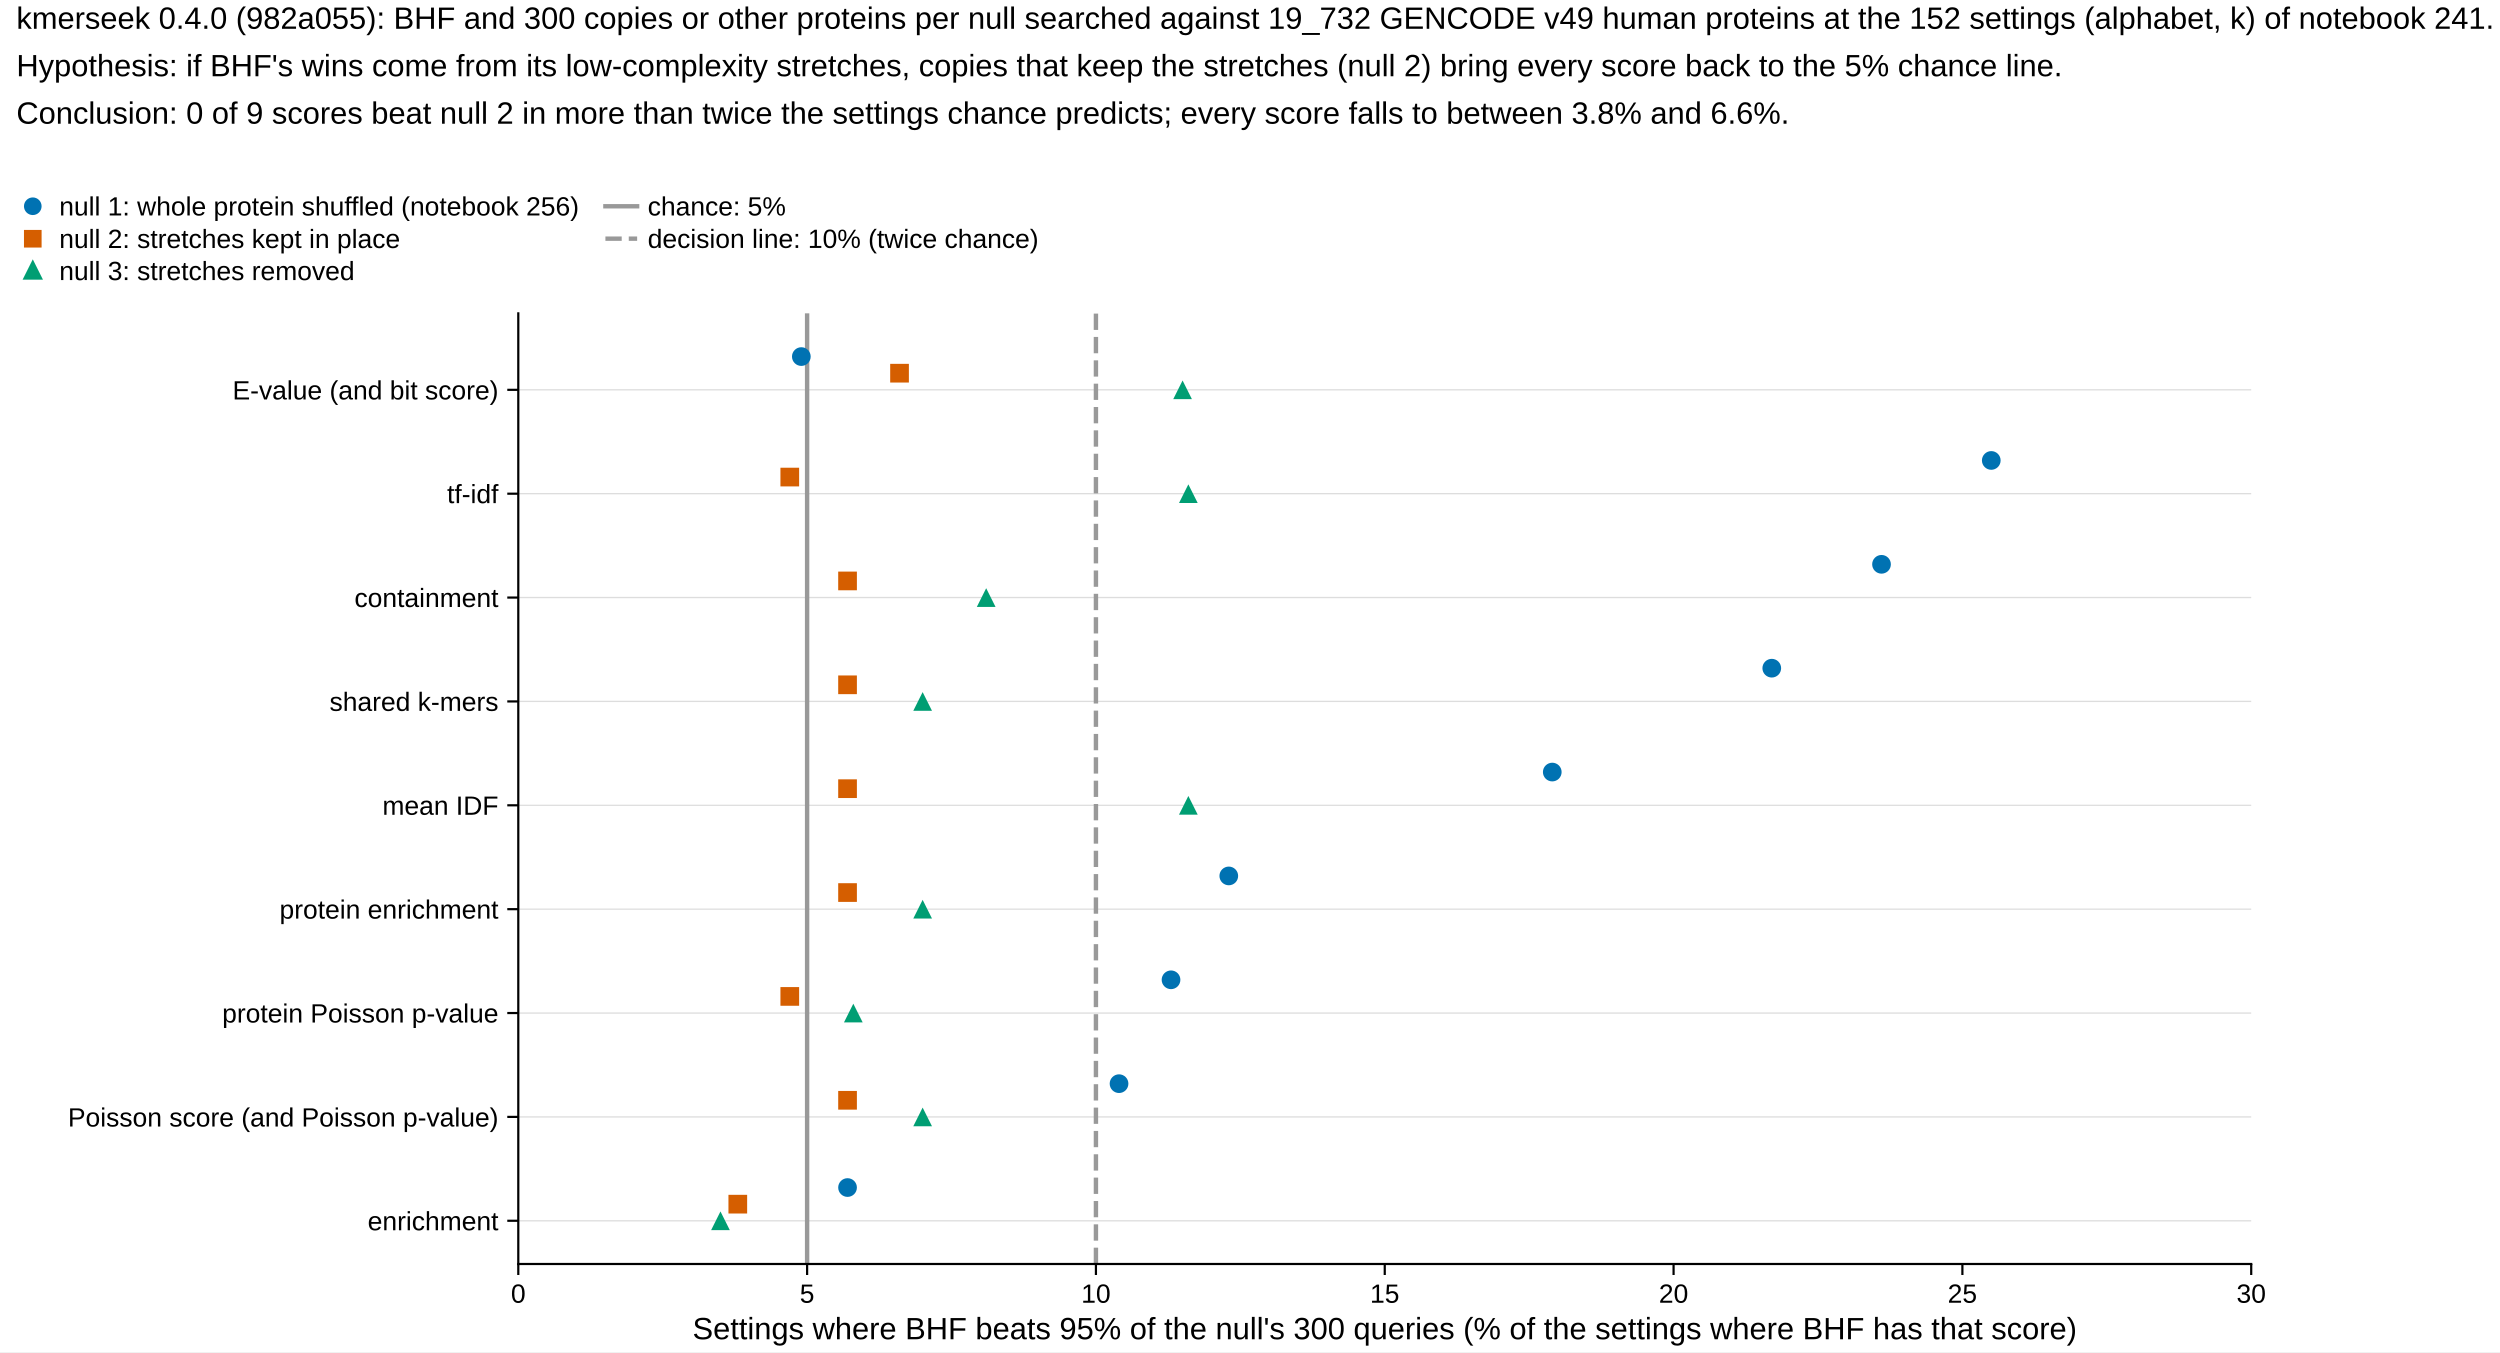
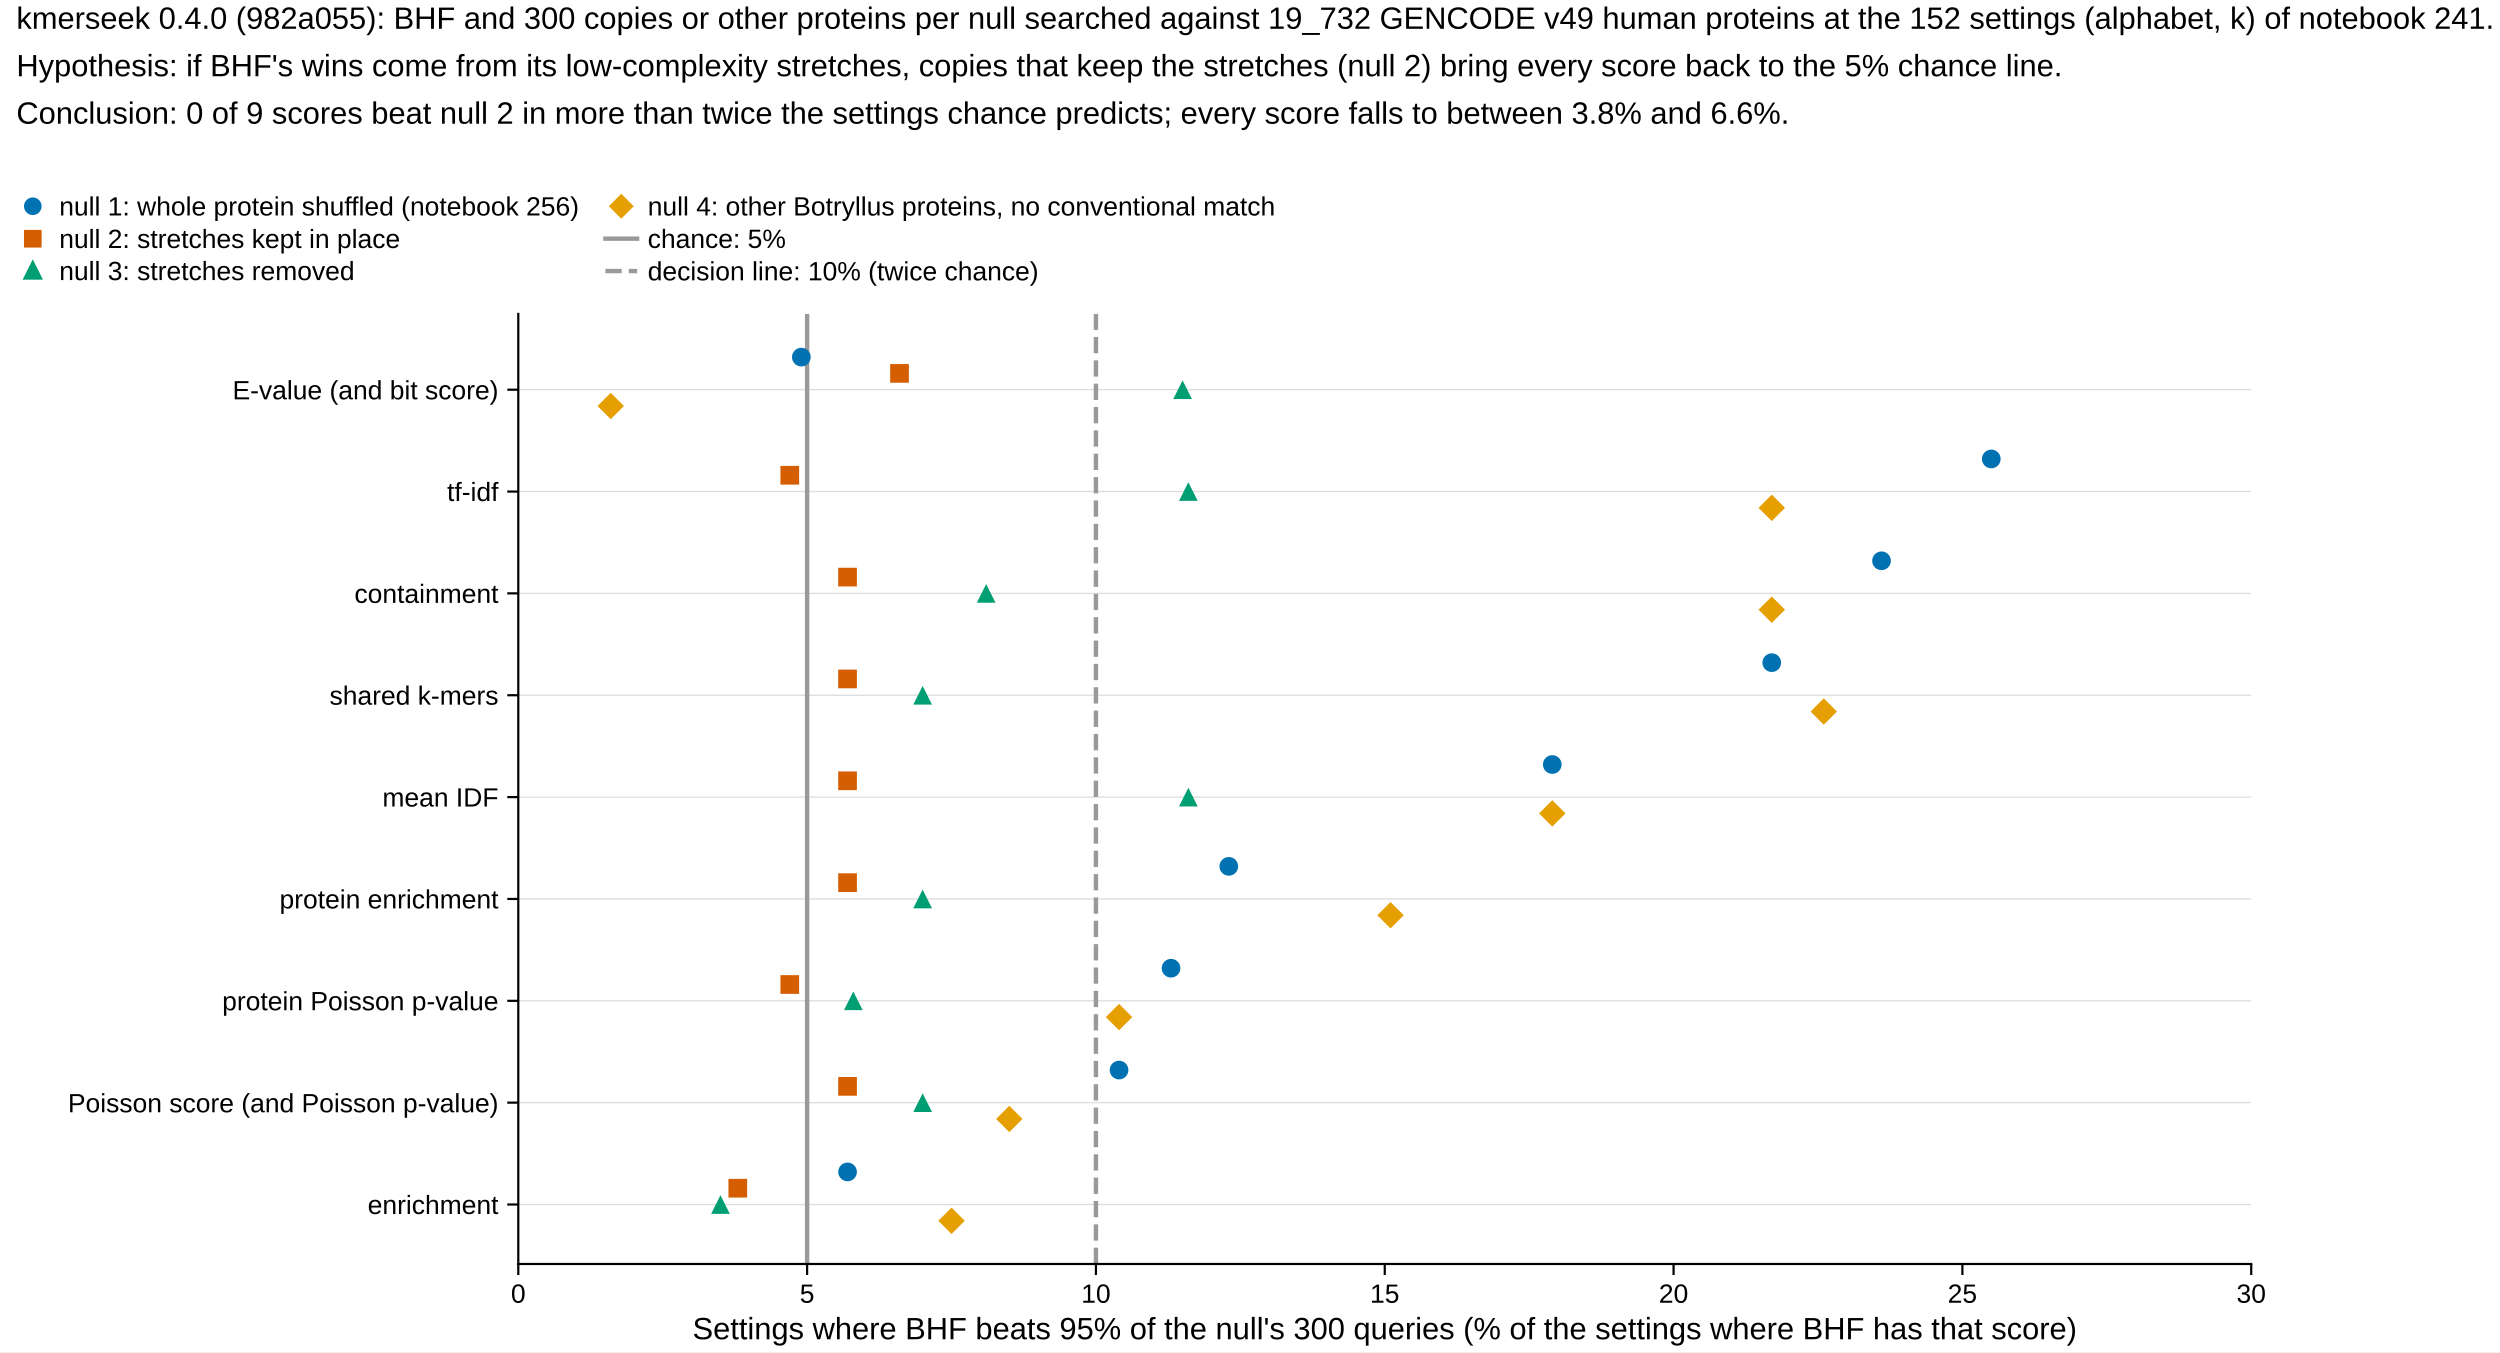
<svg xmlns="http://www.w3.org/2000/svg" xmlns:xlink="http://www.w3.org/1999/xlink" width="567.4pt" height="306.872pt" viewBox="0 0 567.4 306.872" version="1.1">
  <defs>
    <style type="text/css">*{stroke-linejoin: round; stroke-linecap: butt}</style>
  </defs>
  <g id="figure_1">
    <g id="patch_1">
      <path d="M 0 306.872  L 567.4 306.872  L 567.4 0  L 0 0  z " style="fill: #ffffff" />
    </g>
    <g id="axes_1">
      <g id="patch_2">
-         <path d="M 117.631 286.876  L 510.935 286.876  L 510.935 71.121  L 117.631 71.121  z " style="fill: #ffffff" />
+         <path d="M 117.631 286.876  L 510.935 286.876  L 510.935 71.246  L 117.631 71.246  z " style="fill: #ffffff" />
      </g>
      <g id="line2d_1">
-         <path d="M 117.631 88.472  L 510.935 88.472  " clip-path="url(#pea05149769)" style="fill: none; stroke: #dddddd; stroke-width: 0.3; stroke-linecap: square" />
+         <path d="M 117.631 88.444  L 510.935 88.444  " clip-path="url(#p292970a6af)" style="fill: none; stroke: #dddddd; stroke-width: 0.3; stroke-linecap: square" />
      </g>
      <g id="line2d_2">
-         <path d="M 117.631 112.047  L 510.935 112.047  " clip-path="url(#pea05149769)" style="fill: none; stroke: #dddddd; stroke-width: 0.3; stroke-linecap: square" />
+         <path d="M 117.631 111.561  L 510.935 111.561  " clip-path="url(#p292970a6af)" style="fill: none; stroke: #dddddd; stroke-width: 0.3; stroke-linecap: square" />
      </g>
      <g id="line2d_3">
-         <path d="M 117.631 135.621  L 510.935 135.621  " clip-path="url(#pea05149769)" style="fill: none; stroke: #dddddd; stroke-width: 0.3; stroke-linecap: square" />
+         <path d="M 117.631 134.677  L 510.935 134.677  " clip-path="url(#p292970a6af)" style="fill: none; stroke: #dddddd; stroke-width: 0.3; stroke-linecap: square" />
      </g>
      <g id="line2d_4">
-         <path d="M 117.631 159.196  L 510.935 159.196  " clip-path="url(#pea05149769)" style="fill: none; stroke: #dddddd; stroke-width: 0.3; stroke-linecap: square" />
+         <path d="M 117.631 157.794  L 510.935 157.794  " clip-path="url(#p292970a6af)" style="fill: none; stroke: #dddddd; stroke-width: 0.3; stroke-linecap: square" />
      </g>
      <g id="line2d_5">
-         <path d="M 117.631 182.77  L 510.935 182.77  " clip-path="url(#pea05149769)" style="fill: none; stroke: #dddddd; stroke-width: 0.3; stroke-linecap: square" />
+         <path d="M 117.631 180.91  L 510.935 180.91  " clip-path="url(#p292970a6af)" style="fill: none; stroke: #dddddd; stroke-width: 0.3; stroke-linecap: square" />
      </g>
      <g id="line2d_6">
-         <path d="M 117.631 206.345  L 510.935 206.345  " clip-path="url(#pea05149769)" style="fill: none; stroke: #dddddd; stroke-width: 0.3; stroke-linecap: square" />
+         <path d="M 117.631 204.026  L 510.935 204.026  " clip-path="url(#p292970a6af)" style="fill: none; stroke: #dddddd; stroke-width: 0.3; stroke-linecap: square" />
      </g>
      <g id="line2d_7">
-         <path d="M 117.631 229.92  L 510.935 229.92  " clip-path="url(#pea05149769)" style="fill: none; stroke: #dddddd; stroke-width: 0.3; stroke-linecap: square" />
+         <path d="M 117.631 227.143  L 510.935 227.143  " clip-path="url(#p292970a6af)" style="fill: none; stroke: #dddddd; stroke-width: 0.3; stroke-linecap: square" />
      </g>
      <g id="line2d_8">
-         <path d="M 117.631 253.494  L 510.935 253.494  " clip-path="url(#pea05149769)" style="fill: none; stroke: #dddddd; stroke-width: 0.3; stroke-linecap: square" />
+         <path d="M 117.631 250.259  L 510.935 250.259  " clip-path="url(#p292970a6af)" style="fill: none; stroke: #dddddd; stroke-width: 0.3; stroke-linecap: square" />
      </g>
      <g id="line2d_9">
-         <path d="M 117.631 277.069  L 510.935 277.069  " clip-path="url(#pea05149769)" style="fill: none; stroke: #dddddd; stroke-width: 0.3; stroke-linecap: square" />
+         <path d="M 117.631 273.376  L 510.935 273.376  " clip-path="url(#p292970a6af)" style="fill: none; stroke: #dddddd; stroke-width: 0.3; stroke-linecap: square" />
      </g>
      <g id="matplotlib.axis_1">
        <g id="xtick_1">
          <g id="line2d_10">
            <defs>
-               <path id="mcb26e55c00" d="M 0 0  L 0 2.5  " style="stroke: #000000; stroke-width: 0.5" />
+               <path id="m4c46d4a5a5" d="M 0 0  L 0 2.5  " style="stroke: #000000; stroke-width: 0.5" />
            </defs>
            <g>
-               <use xlink:href="#mcb26e55c00" x="117.631" y="286.876" style="stroke: #000000; stroke-width: 0.5" />
+               <use xlink:href="#m4c46d4a5a5" x="117.631" y="286.876" style="stroke: #000000; stroke-width: 0.5" />
            </g>
          </g>
          <g id="text_1">
            <text style="font-size: 6px; font-family: 'Arial', 'Helvetica', 'Liberation Sans', 'DejaVu Sans', sans-serif; text-anchor: middle" x="117.631" y="295.67" transform="rotate(-0 117.6312 295.6703)">0</text>
          </g>
        </g>
        <g id="xtick_2">
          <g id="line2d_11">
            <g>
-               <use xlink:href="#mcb26e55c00" x="183.182" y="286.876" style="stroke: #000000; stroke-width: 0.5" />
+               <use xlink:href="#m4c46d4a5a5" x="183.182" y="286.876" style="stroke: #000000; stroke-width: 0.5" />
            </g>
          </g>
          <g id="text_2">
            <text style="font-size: 6px; font-family: 'Arial', 'Helvetica', 'Liberation Sans', 'DejaVu Sans', sans-serif; text-anchor: middle" x="183.182" y="295.67" transform="rotate(-0 183.1818 295.6703)">5</text>
          </g>
        </g>
        <g id="xtick_3">
          <g id="line2d_12">
            <g>
-               <use xlink:href="#mcb26e55c00" x="248.732" y="286.876" style="stroke: #000000; stroke-width: 0.5" />
+               <use xlink:href="#m4c46d4a5a5" x="248.732" y="286.876" style="stroke: #000000; stroke-width: 0.5" />
            </g>
          </g>
          <g id="text_3">
            <text style="font-size: 6px; font-family: 'Arial', 'Helvetica', 'Liberation Sans', 'DejaVu Sans', sans-serif; text-anchor: middle" x="248.732" y="295.67" transform="rotate(-0 248.7325 295.6703)">10</text>
          </g>
        </g>
        <g id="xtick_4">
          <g id="line2d_13">
            <g>
-               <use xlink:href="#mcb26e55c00" x="314.283" y="286.876" style="stroke: #000000; stroke-width: 0.5" />
+               <use xlink:href="#m4c46d4a5a5" x="314.283" y="286.876" style="stroke: #000000; stroke-width: 0.5" />
            </g>
          </g>
          <g id="text_4">
            <text style="font-size: 6px; font-family: 'Arial', 'Helvetica', 'Liberation Sans', 'DejaVu Sans', sans-serif; text-anchor: middle" x="314.283" y="295.67" transform="rotate(-0 314.2831 295.6703)">15</text>
          </g>
        </g>
        <g id="xtick_5">
          <g id="line2d_14">
            <g>
-               <use xlink:href="#mcb26e55c00" x="379.834" y="286.876" style="stroke: #000000; stroke-width: 0.5" />
+               <use xlink:href="#m4c46d4a5a5" x="379.834" y="286.876" style="stroke: #000000; stroke-width: 0.5" />
            </g>
          </g>
          <g id="text_5">
            <text style="font-size: 6px; font-family: 'Arial', 'Helvetica', 'Liberation Sans', 'DejaVu Sans', sans-serif; text-anchor: middle" x="379.834" y="295.67" transform="rotate(-0 379.8338 295.6703)">20</text>
          </g>
        </g>
        <g id="xtick_6">
          <g id="line2d_15">
            <g>
-               <use xlink:href="#mcb26e55c00" x="445.384" y="286.876" style="stroke: #000000; stroke-width: 0.5" />
+               <use xlink:href="#m4c46d4a5a5" x="445.384" y="286.876" style="stroke: #000000; stroke-width: 0.5" />
            </g>
          </g>
          <g id="text_6">
            <text style="font-size: 6px; font-family: 'Arial', 'Helvetica', 'Liberation Sans', 'DejaVu Sans', sans-serif; text-anchor: middle" x="445.384" y="295.67" transform="rotate(-0 445.3844 295.6703)">25</text>
          </g>
        </g>
        <g id="xtick_7">
          <g id="line2d_16">
            <g>
-               <use xlink:href="#mcb26e55c00" x="510.935" y="286.876" style="stroke: #000000; stroke-width: 0.5" />
+               <use xlink:href="#m4c46d4a5a5" x="510.935" y="286.876" style="stroke: #000000; stroke-width: 0.5" />
            </g>
          </g>
          <g id="text_7">
            <text style="font-size: 6px; font-family: 'Arial', 'Helvetica', 'Liberation Sans', 'DejaVu Sans', sans-serif; text-anchor: middle" x="510.935" y="295.67" transform="rotate(-0 510.9351 295.6703)">30</text>
          </g>
        </g>
        <g id="text_8">
          <text style="font-size: 7px; font-family: 'Arial', 'Helvetica', 'Liberation Sans', 'DejaVu Sans', sans-serif; text-anchor: middle" x="314.283" y="303.959" transform="rotate(-0 314.2831 303.9586)">Settings where BHF beats 95% of the null's 300 queries (% of the settings where BHF has that score)</text>
        </g>
      </g>
      <g id="matplotlib.axis_2">
        <g id="ytick_1">
          <g id="line2d_17">
            <defs>
-               <path id="m9824ec72f1" d="M 0 0  L -2.5 0  " style="stroke: #000000; stroke-width: 0.5" />
+               <path id="m857412a46a" d="M 0 0  L -2.5 0  " style="stroke: #000000; stroke-width: 0.5" />
            </defs>
            <g>
-               <use xlink:href="#m9824ec72f1" x="117.631" y="88.472" style="stroke: #000000; stroke-width: 0.5" />
+               <use xlink:href="#m857412a46a" x="117.631" y="88.444" style="stroke: #000000; stroke-width: 0.5" />
            </g>
          </g>
          <g id="text_9">
-             <text style="font-size: 6px; font-family: 'Arial', 'Helvetica', 'Liberation Sans', 'DejaVu Sans', sans-serif; text-anchor: end" x="113.131" y="90.656" transform="rotate(-0 113.1312 90.65615)">E-value (and bit score)</text>
+             <text style="font-size: 6px; font-family: 'Arial', 'Helvetica', 'Liberation Sans', 'DejaVu Sans', sans-serif; text-anchor: end" x="113.131" y="90.628" transform="rotate(-0 113.1312 90.62828)">E-value (and bit score)</text>
          </g>
        </g>
        <g id="ytick_2">
          <g id="line2d_18">
            <g>
-               <use xlink:href="#m9824ec72f1" x="117.631" y="112.047" style="stroke: #000000; stroke-width: 0.5" />
+               <use xlink:href="#m857412a46a" x="117.631" y="111.561" style="stroke: #000000; stroke-width: 0.5" />
            </g>
          </g>
          <g id="text_10">
-             <text style="font-size: 6px; font-family: 'Arial', 'Helvetica', 'Liberation Sans', 'DejaVu Sans', sans-serif; text-anchor: end" x="113.131" y="114.194" transform="rotate(-0 113.1312 114.1941)">tf-idf</text>
+             <text style="font-size: 6px; font-family: 'Arial', 'Helvetica', 'Liberation Sans', 'DejaVu Sans', sans-serif; text-anchor: end" x="113.131" y="113.708" transform="rotate(-0 113.1312 113.7081)">tf-idf</text>
          </g>
        </g>
        <g id="ytick_3">
          <g id="line2d_19">
            <g>
-               <use xlink:href="#m9824ec72f1" x="117.631" y="135.621" style="stroke: #000000; stroke-width: 0.5" />
+               <use xlink:href="#m857412a46a" x="117.631" y="134.677" style="stroke: #000000; stroke-width: 0.5" />
            </g>
          </g>
          <g id="text_11">
-             <text style="font-size: 6px; font-family: 'Arial', 'Helvetica', 'Liberation Sans', 'DejaVu Sans', sans-serif; text-anchor: end" x="113.131" y="137.769" transform="rotate(-0 113.1312 137.7687)">containment</text>
+             <text style="font-size: 6px; font-family: 'Arial', 'Helvetica', 'Liberation Sans', 'DejaVu Sans', sans-serif; text-anchor: end" x="113.131" y="136.825" transform="rotate(-0 113.1312 136.8245)">containment</text>
          </g>
        </g>
        <g id="ytick_4">
          <g id="line2d_20">
            <g>
-               <use xlink:href="#m9824ec72f1" x="117.631" y="159.196" style="stroke: #000000; stroke-width: 0.5" />
+               <use xlink:href="#m857412a46a" x="117.631" y="157.794" style="stroke: #000000; stroke-width: 0.5" />
            </g>
          </g>
          <g id="text_12">
-             <text style="font-size: 6px; font-family: 'Arial', 'Helvetica', 'Liberation Sans', 'DejaVu Sans', sans-serif; text-anchor: end" x="113.131" y="161.343" transform="rotate(-0 113.1312 161.3432)">shared k-mers</text>
+             <text style="font-size: 6px; font-family: 'Arial', 'Helvetica', 'Liberation Sans', 'DejaVu Sans', sans-serif; text-anchor: end" x="113.131" y="159.941" transform="rotate(-0 113.1312 159.9409)">shared k-mers</text>
          </g>
        </g>
        <g id="ytick_5">
          <g id="line2d_21">
            <g>
-               <use xlink:href="#m9824ec72f1" x="117.631" y="182.77" style="stroke: #000000; stroke-width: 0.5" />
+               <use xlink:href="#m857412a46a" x="117.631" y="180.91" style="stroke: #000000; stroke-width: 0.5" />
            </g>
          </g>
          <g id="text_13">
-             <text style="font-size: 6px; font-family: 'Arial', 'Helvetica', 'Liberation Sans', 'DejaVu Sans', sans-serif; text-anchor: end" x="113.131" y="184.918" transform="rotate(-0 113.1312 184.9178)">mean IDF</text>
+             <text style="font-size: 6px; font-family: 'Arial', 'Helvetica', 'Liberation Sans', 'DejaVu Sans', sans-serif; text-anchor: end" x="113.131" y="183.057" transform="rotate(-0 113.1312 183.0574)">mean IDF</text>
          </g>
        </g>
        <g id="ytick_6">
          <g id="line2d_22">
            <g>
-               <use xlink:href="#m9824ec72f1" x="117.631" y="206.345" style="stroke: #000000; stroke-width: 0.5" />
+               <use xlink:href="#m857412a46a" x="117.631" y="204.026" style="stroke: #000000; stroke-width: 0.5" />
            </g>
          </g>
          <g id="text_14">
-             <text style="font-size: 6px; font-family: 'Arial', 'Helvetica', 'Liberation Sans', 'DejaVu Sans', sans-serif; text-anchor: end" x="113.131" y="208.492" transform="rotate(-0 113.1312 208.4923)">protein enrichment</text>
+             <text style="font-size: 6px; font-family: 'Arial', 'Helvetica', 'Liberation Sans', 'DejaVu Sans', sans-serif; text-anchor: end" x="113.131" y="206.174" transform="rotate(-0 113.1312 206.1738)">protein enrichment</text>
          </g>
        </g>
        <g id="ytick_7">
          <g id="line2d_23">
            <g>
-               <use xlink:href="#m9824ec72f1" x="117.631" y="229.92" style="stroke: #000000; stroke-width: 0.5" />
+               <use xlink:href="#m857412a46a" x="117.631" y="227.143" style="stroke: #000000; stroke-width: 0.5" />
            </g>
          </g>
          <g id="text_15">
-             <text style="font-size: 6px; font-family: 'Arial', 'Helvetica', 'Liberation Sans', 'DejaVu Sans', sans-serif; text-anchor: end" x="113.131" y="232.067" transform="rotate(-0 113.1312 232.0669)">protein Poisson p-value</text>
+             <text style="font-size: 6px; font-family: 'Arial', 'Helvetica', 'Liberation Sans', 'DejaVu Sans', sans-serif; text-anchor: end" x="113.131" y="229.29" transform="rotate(-0 113.1312 229.2902)">protein Poisson p-value</text>
          </g>
        </g>
        <g id="ytick_8">
          <g id="line2d_24">
            <g>
-               <use xlink:href="#m9824ec72f1" x="117.631" y="253.494" style="stroke: #000000; stroke-width: 0.5" />
+               <use xlink:href="#m857412a46a" x="117.631" y="250.259" style="stroke: #000000; stroke-width: 0.5" />
            </g>
          </g>
          <g id="text_16">
-             <text style="font-size: 6px; font-family: 'Arial', 'Helvetica', 'Liberation Sans', 'DejaVu Sans', sans-serif; text-anchor: end" x="113.131" y="255.678" transform="rotate(-0 113.1312 255.678)">Poisson score (and Poisson p-value)</text>
+             <text style="font-size: 6px; font-family: 'Arial', 'Helvetica', 'Liberation Sans', 'DejaVu Sans', sans-serif; text-anchor: end" x="113.131" y="252.443" transform="rotate(-0 113.1312 252.4431)">Poisson score (and Poisson p-value)</text>
          </g>
        </g>
        <g id="ytick_9">
          <g id="line2d_25">
            <g>
-               <use xlink:href="#m9824ec72f1" x="117.631" y="277.069" style="stroke: #000000; stroke-width: 0.5" />
+               <use xlink:href="#m857412a46a" x="117.631" y="273.376" style="stroke: #000000; stroke-width: 0.5" />
            </g>
          </g>
          <g id="text_17">
-             <text style="font-size: 6px; font-family: 'Arial', 'Helvetica', 'Liberation Sans', 'DejaVu Sans', sans-serif; text-anchor: end" x="113.131" y="279.216" transform="rotate(-0 113.1312 279.216)">enrichment</text>
+             <text style="font-size: 6px; font-family: 'Arial', 'Helvetica', 'Liberation Sans', 'DejaVu Sans', sans-serif; text-anchor: end" x="113.131" y="275.523" transform="rotate(-0 113.1312 275.523)">enrichment</text>
          </g>
        </g>
      </g>
      <g id="line2d_26">
-         <path d="M 183.182 286.876  L 183.182 71.121  " clip-path="url(#pea05149769)" style="fill: none; stroke: #999999; stroke-linecap: square" />
+         <path d="M 183.182 286.876  L 183.182 71.246  " clip-path="url(#p292970a6af)" style="fill: none; stroke: #999999; stroke-linecap: square" />
      </g>
      <g id="line2d_27">
-         <path d="M 248.732 286.876  L 248.732 71.121  " clip-path="url(#pea05149769)" style="fill: none; stroke-dasharray: 3.7,1.6; stroke-dashoffset: 0; stroke: #999999" />
+         <path d="M 248.732 286.876  L 248.732 71.246  " clip-path="url(#p292970a6af)" style="fill: none; stroke-dasharray: 3.7,1.6; stroke-dashoffset: 0; stroke: #999999" />
      </g>
      <g id="patch_3">
-         <path d="M 117.631 286.876  L 117.631 71.121  " style="fill: none; stroke: #000000; stroke-width: 0.5; stroke-linejoin: miter; stroke-linecap: square" />
+         <path d="M 117.631 286.876  L 117.631 71.246  " style="fill: none; stroke: #000000; stroke-width: 0.5; stroke-linejoin: miter; stroke-linecap: square" />
      </g>
      <g id="patch_4">
        <path d="M 117.631 286.876  L 510.935 286.876  " style="fill: none; stroke: #000000; stroke-width: 0.5; stroke-linejoin: miter; stroke-linecap: square" />
      </g>
      <g id="PathCollection_1">
        <defs>
-           <path id="C0_0_d48358ad8a" d="M 0 2.121  C 0.563 2.121 1.102 1.898 1.5 1.5  C 1.898 1.102 2.121 0.563 2.121 -0  C 2.121 -0.563 1.898 -1.102 1.5 -1.5  C 1.102 -1.898 0.563 -2.121 0 -2.121  C -0.563 -2.121 -1.102 -1.898 -1.5 -1.5  C -1.898 -1.102 -2.121 -0.563 -2.121 0  C -2.121 0.563 -1.898 1.102 -1.5 1.5  C -1.102 1.898 -0.563 2.121 0 2.121  z " />
+           <path id="C0_0_1c1a78ab6f" d="M 0 2.121  C 0.563 2.121 1.102 1.898 1.5 1.5  C 1.898 1.102 2.121 0.563 2.121 -0  C 2.121 -0.563 1.898 -1.102 1.5 -1.5  C 1.102 -1.898 0.563 -2.121 0 -2.121  C -0.563 -2.121 -1.102 -1.898 -1.5 -1.5  C -1.898 -1.102 -2.121 -0.563 -2.121 0  C -2.121 0.563 -1.898 1.102 -1.5 1.5  C -1.102 1.898 -0.563 2.121 0 2.121  z " />
        </defs>
-         <g clip-path="url(#pea05149769)">
-           <use xlink:href="#C0_0_d48358ad8a" x="181.871" y="80.928" style="fill: #0072b2" />
-         </g>
-         <g clip-path="url(#pea05149769)">
-           <use xlink:href="#C0_0_d48358ad8a" x="451.94" y="104.503" style="fill: #0072b2" />
-         </g>
-         <g clip-path="url(#pea05149769)">
-           <use xlink:href="#C0_0_d48358ad8a" x="427.03" y="128.077" style="fill: #0072b2" />
-         </g>
-         <g clip-path="url(#pea05149769)">
-           <use xlink:href="#C0_0_d48358ad8a" x="402.121" y="151.652" style="fill: #0072b2" />
-         </g>
-         <g clip-path="url(#pea05149769)">
-           <use xlink:href="#C0_0_d48358ad8a" x="352.303" y="175.227" style="fill: #0072b2" />
-         </g>
-         <g clip-path="url(#pea05149769)">
-           <use xlink:href="#C0_0_d48358ad8a" x="278.886" y="198.801" style="fill: #0072b2" />
-         </g>
-         <g clip-path="url(#pea05149769)">
-           <use xlink:href="#C0_0_d48358ad8a" x="265.776" y="222.376" style="fill: #0072b2" />
-         </g>
-         <g clip-path="url(#pea05149769)">
-           <use xlink:href="#C0_0_d48358ad8a" x="253.977" y="245.95" style="fill: #0072b2" />
-         </g>
-         <g clip-path="url(#pea05149769)">
-           <use xlink:href="#C0_0_d48358ad8a" x="192.359" y="269.525" style="fill: #0072b2" />
+         <g clip-path="url(#p292970a6af)">
+           <use xlink:href="#C0_0_1c1a78ab6f" x="181.871" y="81.047" style="fill: #0072b2" />
+         </g>
+         <g clip-path="url(#p292970a6af)">
+           <use xlink:href="#C0_0_1c1a78ab6f" x="451.94" y="104.164" style="fill: #0072b2" />
+         </g>
+         <g clip-path="url(#p292970a6af)">
+           <use xlink:href="#C0_0_1c1a78ab6f" x="427.03" y="127.28" style="fill: #0072b2" />
+         </g>
+         <g clip-path="url(#p292970a6af)">
+           <use xlink:href="#C0_0_1c1a78ab6f" x="402.121" y="150.396" style="fill: #0072b2" />
+         </g>
+         <g clip-path="url(#p292970a6af)">
+           <use xlink:href="#C0_0_1c1a78ab6f" x="352.303" y="173.513" style="fill: #0072b2" />
+         </g>
+         <g clip-path="url(#p292970a6af)">
+           <use xlink:href="#C0_0_1c1a78ab6f" x="278.886" y="196.629" style="fill: #0072b2" />
+         </g>
+         <g clip-path="url(#p292970a6af)">
+           <use xlink:href="#C0_0_1c1a78ab6f" x="265.776" y="219.746" style="fill: #0072b2" />
+         </g>
+         <g clip-path="url(#p292970a6af)">
+           <use xlink:href="#C0_0_1c1a78ab6f" x="253.977" y="242.862" style="fill: #0072b2" />
+         </g>
+         <g clip-path="url(#p292970a6af)">
+           <use xlink:href="#C0_0_1c1a78ab6f" x="192.359" y="265.978" style="fill: #0072b2" />
        </g>
      </g>
      <g id="PathCollection_2">
        <defs>
-           <path id="C1_0_8938ba9958" d="M -2.121 2.121  L 2.121 2.121  L 2.121 -2.121  L -2.121 -2.121  z " />
+           <path id="C1_0_aefde4cb4a" d="M -2.121 2.121  L 2.121 2.121  L 2.121 -2.121  L -2.121 -2.121  z " />
        </defs>
-         <g clip-path="url(#pea05149769)">
-           <use xlink:href="#C1_0_8938ba9958" x="204.158" y="84.7" style="fill: #d55e00" />
-         </g>
-         <g clip-path="url(#pea05149769)">
-           <use xlink:href="#C1_0_8938ba9958" x="179.249" y="108.275" style="fill: #d55e00" />
-         </g>
-         <g clip-path="url(#pea05149769)">
-           <use xlink:href="#C1_0_8938ba9958" x="192.359" y="131.849" style="fill: #d55e00" />
-         </g>
-         <g clip-path="url(#pea05149769)">
-           <use xlink:href="#C1_0_8938ba9958" x="192.359" y="155.424" style="fill: #d55e00" />
-         </g>
-         <g clip-path="url(#pea05149769)">
-           <use xlink:href="#C1_0_8938ba9958" x="192.359" y="178.999" style="fill: #d55e00" />
-         </g>
-         <g clip-path="url(#pea05149769)">
-           <use xlink:href="#C1_0_8938ba9958" x="192.359" y="202.573" style="fill: #d55e00" />
-         </g>
-         <g clip-path="url(#pea05149769)">
-           <use xlink:href="#C1_0_8938ba9958" x="179.249" y="226.148" style="fill: #d55e00" />
-         </g>
-         <g clip-path="url(#pea05149769)">
-           <use xlink:href="#C1_0_8938ba9958" x="192.359" y="249.722" style="fill: #d55e00" />
-         </g>
-         <g clip-path="url(#pea05149769)">
-           <use xlink:href="#C1_0_8938ba9958" x="167.45" y="273.297" style="fill: #d55e00" />
+         <g clip-path="url(#p292970a6af)">
+           <use xlink:href="#C1_0_aefde4cb4a" x="204.158" y="84.746" style="fill: #d55e00" />
+         </g>
+         <g clip-path="url(#p292970a6af)">
+           <use xlink:href="#C1_0_aefde4cb4a" x="179.249" y="107.862" style="fill: #d55e00" />
+         </g>
+         <g clip-path="url(#p292970a6af)">
+           <use xlink:href="#C1_0_aefde4cb4a" x="192.359" y="130.979" style="fill: #d55e00" />
+         </g>
+         <g clip-path="url(#p292970a6af)">
+           <use xlink:href="#C1_0_aefde4cb4a" x="192.359" y="154.095" style="fill: #d55e00" />
+         </g>
+         <g clip-path="url(#p292970a6af)">
+           <use xlink:href="#C1_0_aefde4cb4a" x="192.359" y="177.211" style="fill: #d55e00" />
+         </g>
+         <g clip-path="url(#p292970a6af)">
+           <use xlink:href="#C1_0_aefde4cb4a" x="192.359" y="200.328" style="fill: #d55e00" />
+         </g>
+         <g clip-path="url(#p292970a6af)">
+           <use xlink:href="#C1_0_aefde4cb4a" x="179.249" y="223.444" style="fill: #d55e00" />
+         </g>
+         <g clip-path="url(#p292970a6af)">
+           <use xlink:href="#C1_0_aefde4cb4a" x="192.359" y="246.561" style="fill: #d55e00" />
+         </g>
+         <g clip-path="url(#p292970a6af)">
+           <use xlink:href="#C1_0_aefde4cb4a" x="167.45" y="269.677" style="fill: #d55e00" />
        </g>
      </g>
      <g id="PathCollection_3">
-         <path d="M 268.398 86.351  L 266.276 90.594  L 270.519 90.594  z " clip-path="url(#pea05149769)" style="fill: #009e73" />
-         <path d="M 269.709 109.925  L 267.587 114.168  L 271.83 114.168  z " clip-path="url(#pea05149769)" style="fill: #009e73" />
-         <path d="M 223.823 133.5  L 221.702 137.743  L 225.945 137.743  z " clip-path="url(#pea05149769)" style="fill: #009e73" />
-         <path d="M 209.402 157.075  L 207.281 161.317  L 211.523 161.317  z " clip-path="url(#pea05149769)" style="fill: #009e73" />
-         <path d="M 269.709 180.649  L 267.587 184.892  L 271.83 184.892  z " clip-path="url(#pea05149769)" style="fill: #009e73" />
-         <path d="M 209.402 204.224  L 207.281 208.466  L 211.523 208.466  z " clip-path="url(#pea05149769)" style="fill: #009e73" />
-         <path d="M 193.67 227.798  L 191.549 232.041  L 195.791 232.041  z " clip-path="url(#pea05149769)" style="fill: #009e73" />
-         <path d="M 209.402 251.373  L 207.281 255.615  L 211.523 255.615  z " clip-path="url(#pea05149769)" style="fill: #009e73" />
-         <path d="M 163.517 274.947  L 161.395 279.19  L 165.638 279.19  z " clip-path="url(#pea05149769)" style="fill: #009e73" />
+         <path d="M 268.398 86.323  L 266.276 90.566  L 270.519 90.566  z " clip-path="url(#p292970a6af)" style="fill: #009e73" />
+         <path d="M 269.709 109.439  L 267.587 113.682  L 271.83 113.682  z " clip-path="url(#p292970a6af)" style="fill: #009e73" />
+         <path d="M 223.823 132.556  L 221.702 136.799  L 225.945 136.799  z " clip-path="url(#p292970a6af)" style="fill: #009e73" />
+         <path d="M 209.402 155.672  L 207.281 159.915  L 211.523 159.915  z " clip-path="url(#p292970a6af)" style="fill: #009e73" />
+         <path d="M 269.709 178.789  L 267.587 183.031  L 271.83 183.031  z " clip-path="url(#p292970a6af)" style="fill: #009e73" />
+         <path d="M 209.402 201.905  L 207.281 206.148  L 211.523 206.148  z " clip-path="url(#p292970a6af)" style="fill: #009e73" />
+         <path d="M 193.67 225.022  L 191.549 229.264  L 195.791 229.264  z " clip-path="url(#p292970a6af)" style="fill: #009e73" />
+         <path d="M 209.402 248.138  L 207.281 252.381  L 211.523 252.381  z " clip-path="url(#p292970a6af)" style="fill: #009e73" />
+         <path d="M 163.517 271.254  L 161.395 275.497  L 165.638 275.497  z " clip-path="url(#p292970a6af)" style="fill: #009e73" />
+       </g>
+       <g id="PathCollection_4">
+         <defs>
+           <path id="C2_0_bdef3bf36f" d="M -0 3  L 3 -0  L 0 -3  L -3 -0  z " />
+         </defs>
+         <g clip-path="url(#p292970a6af)">
+           <use xlink:href="#C2_0_bdef3bf36f" x="138.607" y="92.143" style="fill: #e69f00" />
+         </g>
+         <g clip-path="url(#p292970a6af)">
+           <use xlink:href="#C2_0_bdef3bf36f" x="402.121" y="115.259" style="fill: #e69f00" />
+         </g>
+         <g clip-path="url(#p292970a6af)">
+           <use xlink:href="#C2_0_bdef3bf36f" x="402.121" y="138.376" style="fill: #e69f00" />
+         </g>
+         <g clip-path="url(#p292970a6af)">
+           <use xlink:href="#C2_0_bdef3bf36f" x="413.92" y="161.492" style="fill: #e69f00" />
+         </g>
+         <g clip-path="url(#p292970a6af)">
+           <use xlink:href="#C2_0_bdef3bf36f" x="352.303" y="184.609" style="fill: #e69f00" />
+         </g>
+         <g clip-path="url(#p292970a6af)">
+           <use xlink:href="#C2_0_bdef3bf36f" x="315.594" y="207.725" style="fill: #e69f00" />
+         </g>
+         <g clip-path="url(#p292970a6af)">
+           <use xlink:href="#C2_0_bdef3bf36f" x="253.977" y="230.841" style="fill: #e69f00" />
+         </g>
+         <g clip-path="url(#p292970a6af)">
+           <use xlink:href="#C2_0_bdef3bf36f" x="229.067" y="253.958" style="fill: #e69f00" />
+         </g>
+         <g clip-path="url(#p292970a6af)">
+           <use xlink:href="#C2_0_bdef3bf36f" x="215.957" y="277.074" style="fill: #e69f00" />
+         </g>
      </g>
      <g id="legend_1">
        <g id="line2d_28">
          <defs>
-             <path id="mec6781ed16" d="M 0 1.5  C 0.398 1.5 0.779 1.342 1.061 1.061  C 1.342 0.779 1.5 0.398 1.5 0  C 1.5 -0.398 1.342 -0.779 1.061 -1.061  C 0.779 -1.342 0.398 -1.5 0 -1.5  C -0.398 -1.5 -0.779 -1.342 -1.061 -1.061  C -1.342 -0.779 -1.5 -0.398 -1.5 0  C -1.5 0.398 -1.342 0.779 -1.061 1.061  C -0.779 1.342 -0.398 1.5 0 1.5  z " style="stroke: #0072b2" />
+             <path id="mf2cc2cda4d" d="M 0 1.5  C 0.398 1.5 0.779 1.342 1.061 1.061  C 1.342 0.779 1.5 0.398 1.5 0  C 1.5 -0.398 1.342 -0.779 1.061 -1.061  C 0.779 -1.342 0.398 -1.5 0 -1.5  C -0.398 -1.5 -0.779 -1.342 -1.061 -1.061  C -1.342 -0.779 -1.5 -0.398 -1.5 0  C -1.5 0.398 -1.342 0.779 -1.061 1.061  C -0.779 1.342 -0.398 1.5 0 1.5  z " style="stroke: #0072b2" />
          </defs>
          <g>
-             <use xlink:href="#mec6781ed16" x="7.44" y="46.809" style="fill: #0072b2; stroke: #0072b2" />
+             <use xlink:href="#mf2cc2cda4d" x="7.44" y="46.809" style="fill: #0072b2; stroke: #0072b2" />
          </g>
        </g>
        <g id="text_18">
          <text style="font-size: 6px; font-family: 'Arial', 'Helvetica', 'Liberation Sans', 'DejaVu Sans', sans-serif; text-anchor: start" x="13.44" y="48.909" transform="rotate(-0 13.44 48.90884)">null 1: whole protein shuffled (notebook 256)</text>
        </g>
        <g id="line2d_29">
          <defs>
-             <path id="m0a8bfb4221" d="M -1.5 1.5  L 1.5 1.5  L 1.5 -1.5  L -1.5 -1.5  z " style="stroke: #d55e00; stroke-linejoin: miter" />
+             <path id="mdf6dfadeb6" d="M -1.5 1.5  L 1.5 1.5  L 1.5 -1.5  L -1.5 -1.5  z " style="stroke: #d55e00; stroke-linejoin: miter" />
          </defs>
          <g>
-             <use xlink:href="#m0a8bfb4221" x="7.44" y="54.184" style="fill: #d55e00; stroke: #d55e00; stroke-linejoin: miter" />
+             <use xlink:href="#mdf6dfadeb6" x="7.44" y="54.184" style="fill: #d55e00; stroke: #d55e00; stroke-linejoin: miter" />
          </g>
        </g>
        <g id="text_19">
          <text style="font-size: 6px; font-family: 'Arial', 'Helvetica', 'Liberation Sans', 'DejaVu Sans', sans-serif; text-anchor: start" x="13.44" y="56.284" transform="rotate(-0 13.44 56.28415)">null 2: stretches kept in place</text>
        </g>
        <g id="line2d_30">
          <defs>
-             <path id="m83dbf87877" d="M 0 -1.5  L -1.5 1.5  L 1.5 1.5  z " style="stroke: #009e73; stroke-linejoin: miter" />
+             <path id="m10d94bb1d9" d="M 0 -1.5  L -1.5 1.5  L 1.5 1.5  z " style="stroke: #009e73; stroke-linejoin: miter" />
          </defs>
          <g>
-             <use xlink:href="#m83dbf87877" x="7.44" y="61.471" style="fill: #009e73; stroke: #009e73; stroke-linejoin: miter" />
+             <use xlink:href="#m10d94bb1d9" x="7.44" y="61.471" style="fill: #009e73; stroke: #009e73; stroke-linejoin: miter" />
          </g>
        </g>
        <g id="text_20">
          <text style="font-size: 6px; font-family: 'Arial', 'Helvetica', 'Liberation Sans', 'DejaVu Sans', sans-serif; text-anchor: start" x="13.44" y="63.571" transform="rotate(-0 13.44 63.57134)">null 3: stretches removed</text>
        </g>
        <g id="line2d_31">
-           <path d="M 137.404 46.809  L 141.004 46.809  L 144.604 46.809  " style="fill: none; stroke: #999999; stroke-linecap: square" />
+           <defs>
+             <path id="ma47b2b6612" d="M -0 2.121  L 2.121 0  L 0 -2.121  L -2.121 -0  z " style="stroke: #e69f00; stroke-linejoin: miter" />
+           </defs>
+           <g>
+             <use xlink:href="#ma47b2b6612" x="141.004" y="46.809" style="fill: #e69f00; stroke: #e69f00; stroke-linejoin: miter" />
+           </g>
        </g>
        <g id="text_21">
-           <text style="font-size: 6px; font-family: 'Arial', 'Helvetica', 'Liberation Sans', 'DejaVu Sans', sans-serif; text-anchor: start" x="147.004" y="48.909" transform="rotate(-0 147.0037 48.90884)">chance: 5%</text>
+           <text style="font-size: 6px; font-family: 'Arial', 'Helvetica', 'Liberation Sans', 'DejaVu Sans', sans-serif; text-anchor: start" x="147.004" y="48.909" transform="rotate(-0 147.0037 48.90884)">null 4: other Botryllus proteins, no conventional match</text>
        </g>
        <g id="line2d_32">
-           <path d="M 137.404 54.169  L 141.004 54.169  L 144.604 54.169  " style="fill: none; stroke-dasharray: 3.7,1.6; stroke-dashoffset: 0; stroke: #999999" />
+           <path d="M 137.404 54.166  L 141.004 54.166  L 144.604 54.166  " style="fill: none; stroke: #999999; stroke-linecap: square" />
        </g>
        <g id="text_22">
-           <text style="font-size: 6px; font-family: 'Arial', 'Helvetica', 'Liberation Sans', 'DejaVu Sans', sans-serif; text-anchor: start" x="147.004" y="56.269" transform="rotate(-0 147.0037 56.26915)">decision line: 10% (twice chance)</text>
+           <text style="font-size: 6px; font-family: 'Arial', 'Helvetica', 'Liberation Sans', 'DejaVu Sans', sans-serif; text-anchor: start" x="147.004" y="56.266" transform="rotate(-0 147.0037 56.26634)">chance: 5%</text>
+         </g>
+         <g id="line2d_33">
+           <path d="M 137.404 61.527  L 141.004 61.527  L 144.604 61.527  " style="fill: none; stroke-dasharray: 3.7,1.6; stroke-dashoffset: 0; stroke: #999999" />
+         </g>
+         <g id="text_23">
+           <text style="font-size: 6px; font-family: 'Arial', 'Helvetica', 'Liberation Sans', 'DejaVu Sans', sans-serif; text-anchor: start" x="147.004" y="63.627" transform="rotate(-0 147.0037 63.62665)">decision line: 10% (twice chance)</text>
        </g>
      </g>
    </g>
-     <g id="text_23">
+     <g id="text_24">
      <text style="font-size: 7px; font-family: 'Arial', 'Helvetica', 'Liberation Sans', 'DejaVu Sans', sans-serif; text-anchor: start" x="3.719" y="6.54" transform="rotate(-0 3.719136 6.540156)">kmerseek 0.4.0 (982a055): BHF and 300 copies or other proteins per null searched against 19_732 GENCODE v49 human proteins at the 152 settings (alphabet, k) of notebook 241.</text>
    </g>
-     <g id="text_24">
+     <g id="text_25">
      <text style="font-size: 7px; font-family: 'Arial', 'Helvetica', 'Liberation Sans', 'DejaVu Sans', sans-serif; text-anchor: start" x="3.719" y="17.307" transform="rotate(-0 3.719136 17.30744)">Hypothesis: if BHF's wins come from its low-complexity stretches, copies that keep the stretches (null 2) bring every score back to the 5% chance line.</text>
    </g>
-     <g id="text_25">
+     <g id="text_26">
      <text style="font-size: 7px; font-family: 'Arial', 'Helvetica', 'Liberation Sans', 'DejaVu Sans', sans-serif; text-anchor: start" x="3.719" y="28.079" transform="rotate(-0 3.719136 28.07909)">Conclusion: 0 of 9 scores beat null 2 in more than twice the settings chance predicts; every score falls to between 3.8% and 6.6%.</text>
    </g>
  </g>
  <defs>
-     <clipPath id="pea05149769">
-       <rect x="117.631" y="71.121" width="393.304" height="215.754" />
+     <clipPath id="p292970a6af">
+       <rect x="117.631" y="71.246" width="393.304" height="215.63" />
    </clipPath>
  </defs>
</svg>
